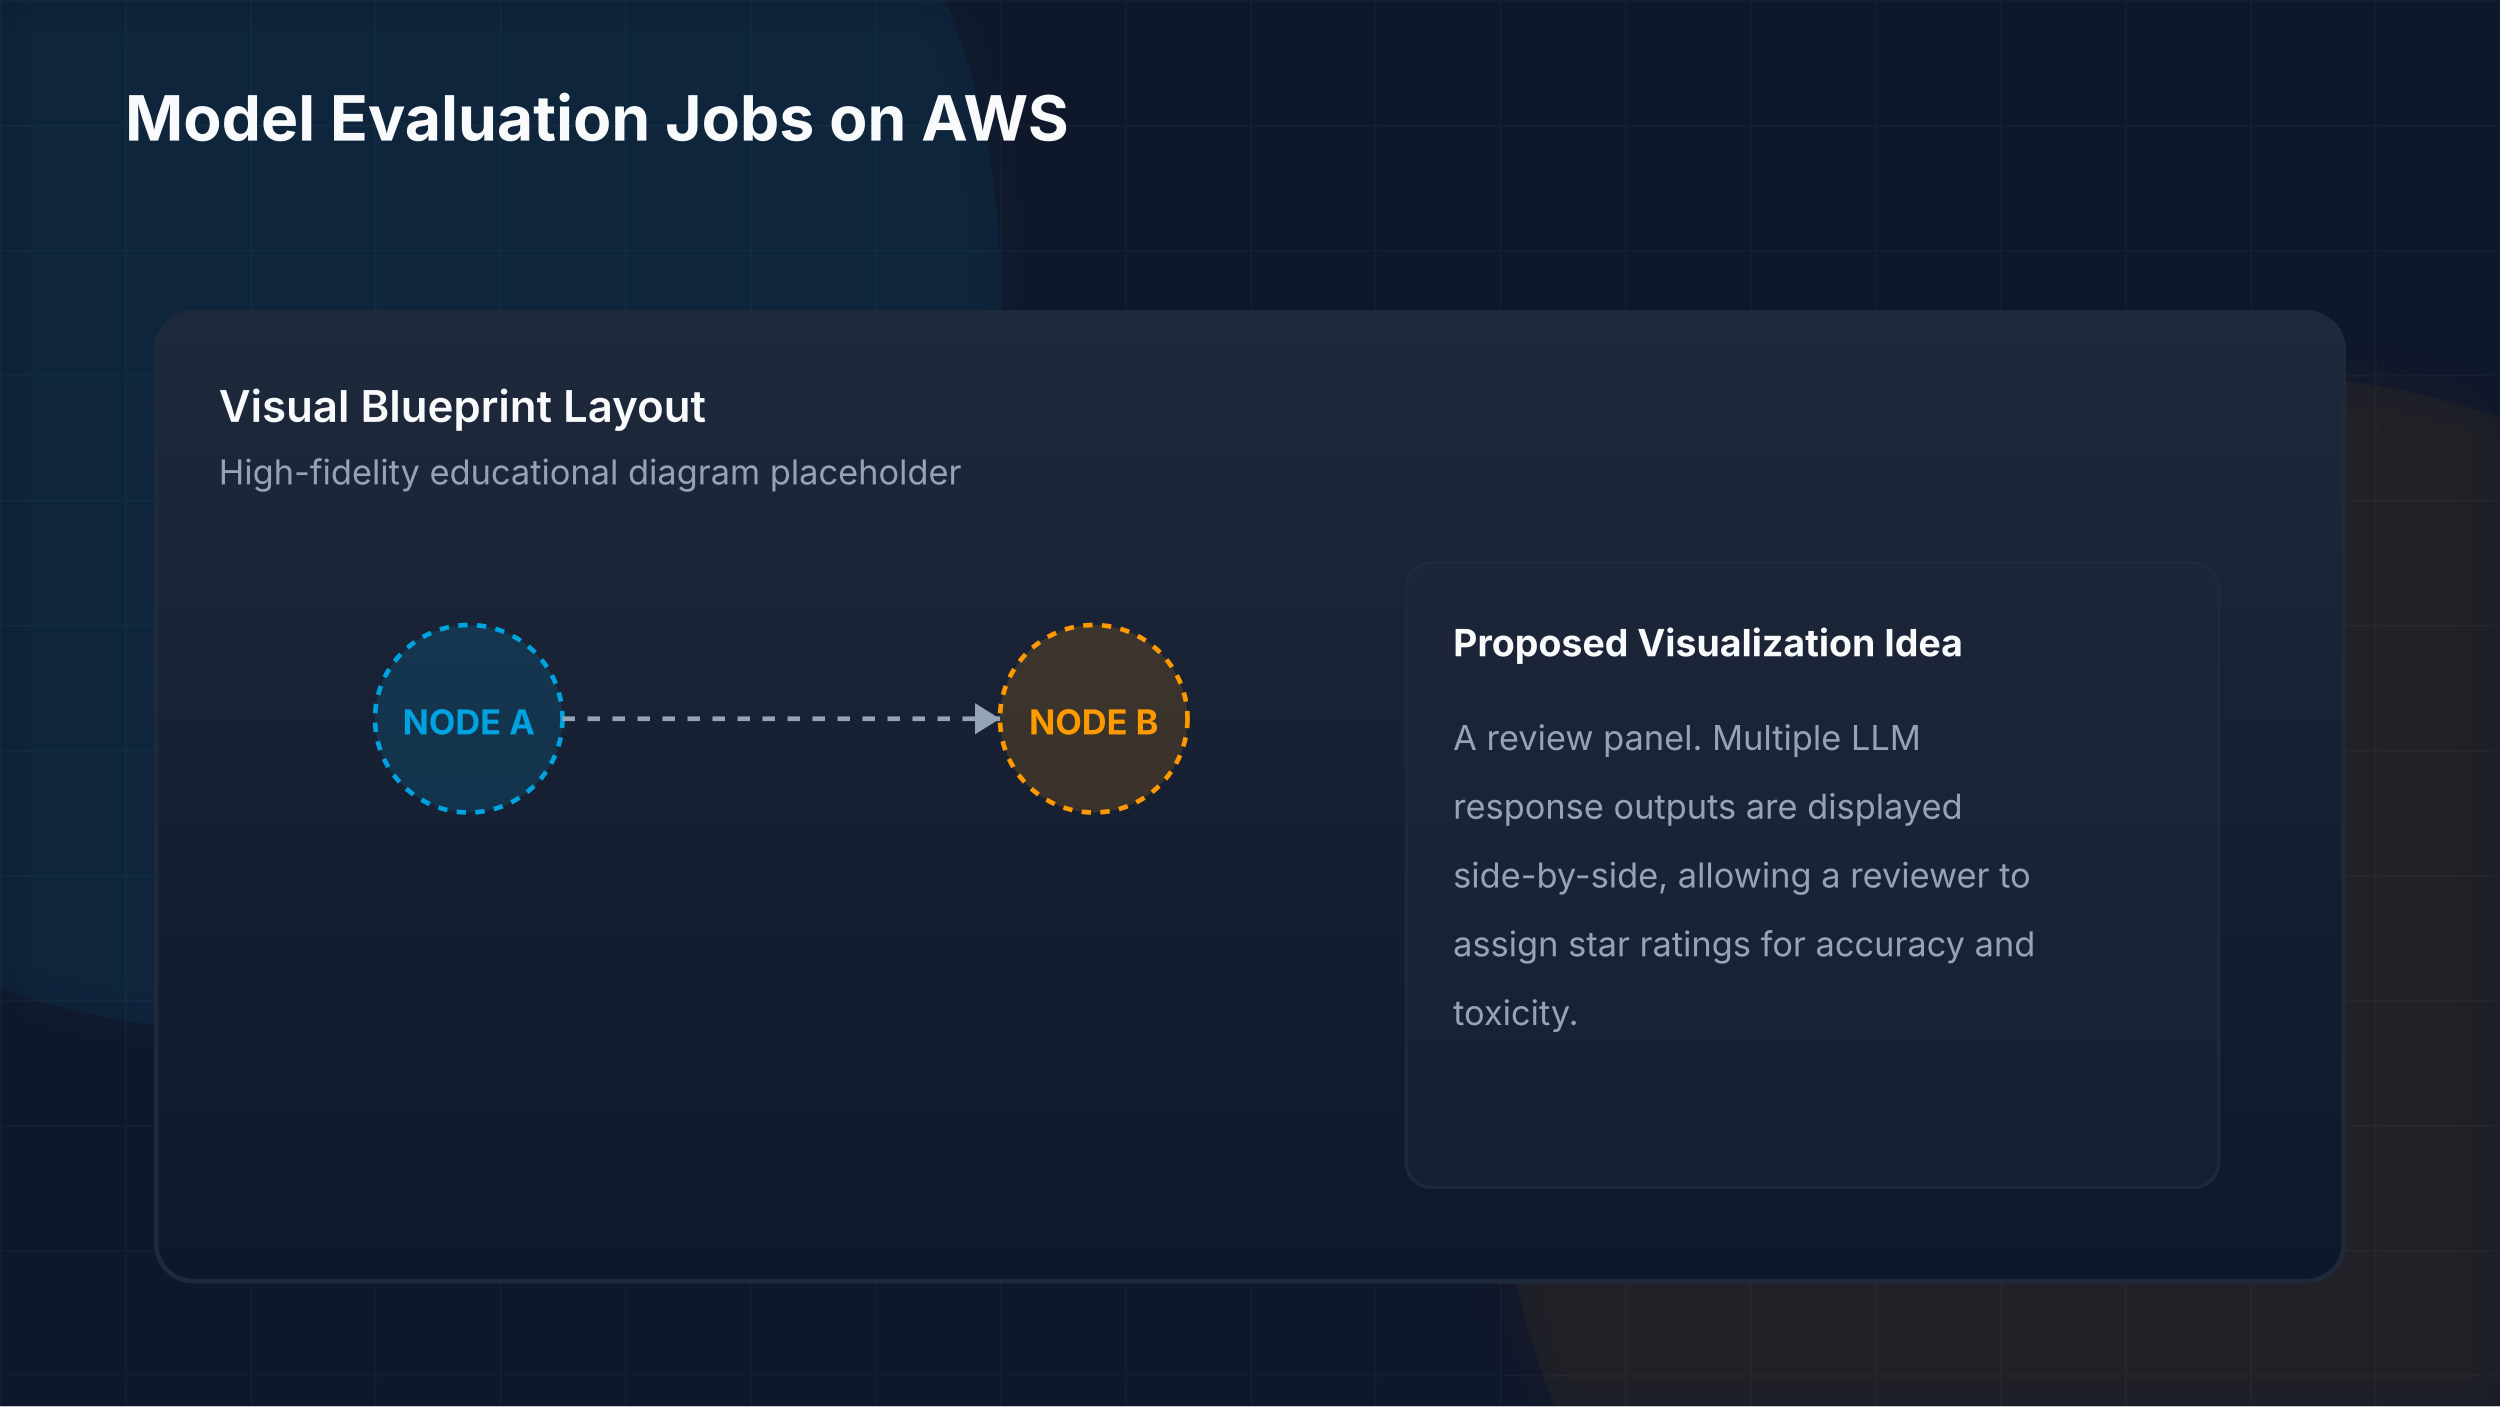
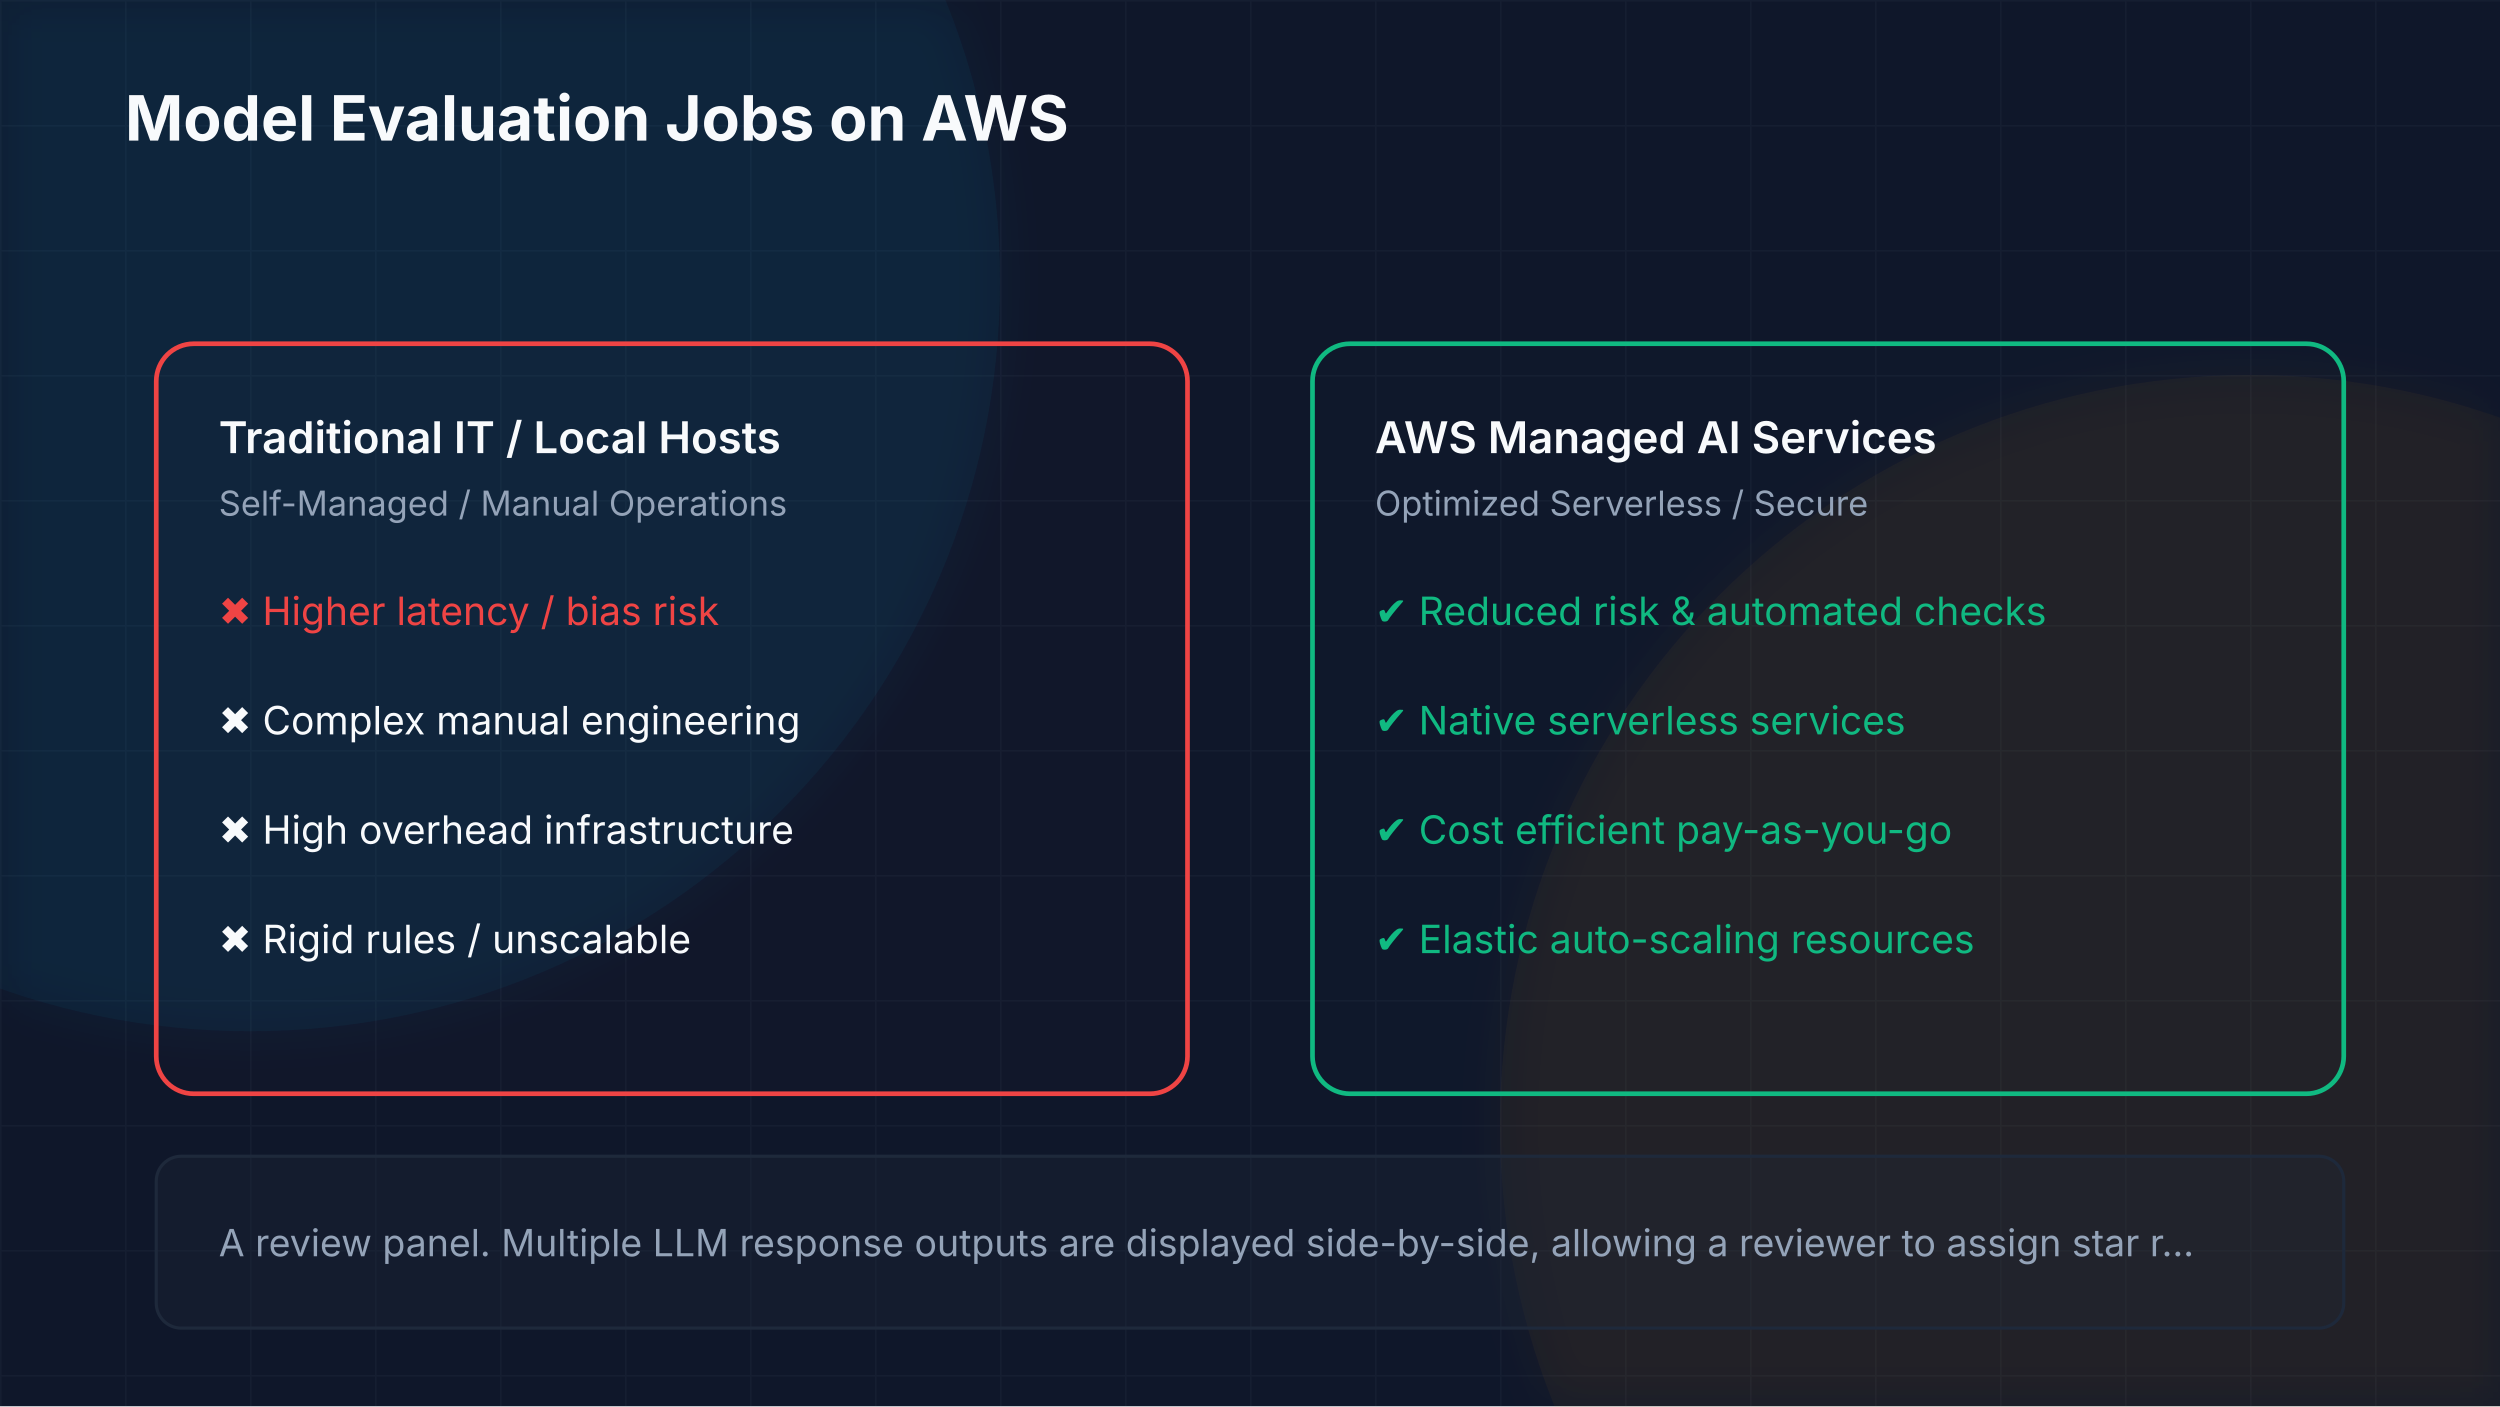
<svg xmlns="http://www.w3.org/2000/svg" viewBox="0 0 800 450" width="100%" height="100%">
  <defs>
    <linearGradient id="aws-orange" x1="0%" y1="0%" x2="100%" y2="100%">
      <stop offset="0%" stop-color="#FF9900" />
      <stop offset="100%" stop-color="#FFC400" />
    </linearGradient>
    <linearGradient id="cloud-blue" x1="0%" y1="0%" x2="100%" y2="100%">
      <stop offset="0%" stop-color="#00A3E0" />
      <stop offset="100%" stop-color="#1D70B8" />
    </linearGradient>
    <linearGradient id="success-green" x1="0%" y1="0%" x2="100%" y2="100%">
      <stop offset="0%" stop-color="#10B981" />
      <stop offset="100%" stop-color="#059669" />
    </linearGradient>
    <linearGradient id="alert-red" x1="0%" y1="0%" x2="100%" y2="100%">
      <stop offset="0%" stop-color="#EF4444" />
      <stop offset="100%" stop-color="#DC2626" />
    </linearGradient>
    <linearGradient id="warning-gold" x1="0%" y1="0%" x2="100%" y2="100%">
      <stop offset="0%" stop-color="#F59E0B" />
      <stop offset="100%" stop-color="#D97706" />
    </linearGradient>
    <linearGradient id="dark-card" x1="0%" y1="0%" x2="0%" y2="100%">
      <stop offset="0%" stop-color="#1E293B" />
      <stop offset="100%" stop-color="#0F172A" />
    </linearGradient>
    <linearGradient id="purple-glow" x1="0%" y1="0%" x2="100%" y2="100%">
      <stop offset="0%" stop-color="#8B5CF6" />
      <stop offset="100%" stop-color="#6D28D9" />
    </linearGradient>
    <filter id="glow-orange" x="-20%" y="-20%" width="140%" height="140%">
      <feGaussianBlur stdDeviation="8" result="blur" />
      <feComposite in="SourceGraphic" in2="blur" operator="over" />
    </filter>
    <filter id="glow-blue" x="-20%" y="-20%" width="140%" height="140%">
      <feGaussianBlur stdDeviation="8" result="blur" />
      <feComposite in="SourceGraphic" in2="blur" operator="over" />
    </filter>
    <pattern id="grid" width="40" height="40" patternUnits="userSpaceOnUse">
      <path d="M 40 0 L 0 0 0 40" fill="none" stroke="rgba(148, 163, 184, 0.05)" stroke-width="1" />
    </pattern>
  </defs>
  <rect width="800" height="450" fill="#0F172A" />
  <rect width="800" height="450" fill="url(#grid)" />
  <circle cx="80.0" cy="90.0" r="240.0" fill="rgba(0, 163, 224, 0.05)" filter="url(#glow-blue)" />
  <circle cx="720.0" cy="360.0" r="240.0" fill="rgba(255, 153, 0, 0.04)" filter="url(#glow-orange)" />
  <text x="40" y="45" font-family="Inter, system-ui, sans-serif" font-size="20" font-weight="700" fill="#F8FAFC">Model Evaluation Jobs on AWS</text>
-   <rect x="50" y="100" width="700" height="310" rx="12" fill="url(#dark-card)" stroke="#1E293B" stroke-width="1.5" />
-   <text x="70" y="135" font-family="Inter, system-ui, sans-serif" font-size="14" font-weight="600" fill="#F8FAFC">Visual Blueprint Layout</text>
-   <text x="70" y="155" font-family="Inter, system-ui, sans-serif" font-size="11" fill="#94A3B8">High-fidelity educational diagram placeholder</text>
-   <g transform="translate(100, 180)">
-     <circle cx="50" cy="50" r="30" fill="rgba(0,163,224,0.15)" stroke="#00A3E0" stroke-dasharray="3,3" stroke-width="1.5" />
-     <text x="50" y="55" font-family="Inter" font-size="11" fill="#00A3E0" font-weight="700" text-anchor="middle">NODE A</text>
-     <circle cx="250" cy="50" r="30" fill="rgba(255,153,0,0.15)" stroke="#FF9900" stroke-dasharray="3,3" stroke-width="1.5" />
-     <text x="250" y="55" font-family="Inter" font-size="11" fill="#FF9900" font-weight="700" text-anchor="middle">NODE B</text>
-     <line x1="80" y1="50" x2="220" y2="50" stroke="#94A3B8" stroke-dasharray="4,4" stroke-width="1.5" />
-     <polygon points="220,50 212,45 212,55" fill="#94A3B8" />
+   <rect x="50" y="110" width="330" height="240" rx="12" fill="rgba(239, 68, 68, 0.01)" stroke="#EF4444" stroke-width="1.5" />
+   <text x="70" y="145" font-family="Inter, system-ui, sans-serif" font-size="14" font-weight="600" fill="#F8FAFC">Traditional IT / Local Hosts</text>
+   <text x="70" y="165" font-family="Inter, system-ui, sans-serif" font-size="11" fill="#94A3B8">Self-Managed / Manual Operations</text>
+   <g transform="translate(70, 180)">
+     <text x="0" y="20" font-family="Inter" font-size="12.5" fill="#EF4444">✖ Higher latency / bias risk</text>
+     <text x="0" y="55" font-family="Inter" font-size="12.5" fill="#F8FAFC">✖ Complex manual engineering</text>
+     <text x="0" y="90" font-family="Inter" font-size="12.5" fill="#F8FAFC">✖ High overhead infrastructure</text>
+     <text x="0" y="125" font-family="Inter" font-size="12.5" fill="#F8FAFC">✖ Rigid rules / unscalable</text>
  </g>
-   <g transform="translate(450, 180)">
-     <rect x="0" y="0" width="260" height="200" rx="8" fill="rgba(30,41,59,0.5)" stroke="#1E293B" stroke-width="1" />
-     <text x="15" y="30" font-family="Inter" font-size="12" font-weight="700" fill="#F8FAFC">Proposed Visualization Idea</text>
-     <text x="15" y="60" font-family="Inter" font-size="11" fill="#94A3B8">A review panel. Multiple LLM</text>
-     <text x="15" y="82" font-family="Inter" font-size="11" fill="#94A3B8">response outputs are displayed</text>
-     <text x="15" y="104" font-family="Inter" font-size="11" fill="#94A3B8">side-by-side, allowing a reviewer to</text>
-     <text x="15" y="126" font-family="Inter" font-size="11" fill="#94A3B8">assign star ratings for accuracy and</text>
-     <text x="15" y="148" font-family="Inter" font-size="11" fill="#94A3B8">toxicity.</text>
+   <rect x="420" y="110" width="330" height="240" rx="12" fill="rgba(16, 185, 129, 0.01)" stroke="#10B981" stroke-width="1.5" />
+   <text x="440" y="145" font-family="Inter, system-ui, sans-serif" font-size="14" font-weight="600" fill="#F8FAFC">AWS Managed AI Services</text>
+   <text x="440" y="165" font-family="Inter, system-ui, sans-serif" font-size="11" fill="#94A3B8">Optimized Serverless / Secure</text>
+   <g transform="translate(440, 180)">
+     <text x="0" y="20" font-family="Inter" font-size="12.5" fill="#10B981">✔ Reduced risk &amp; automated checks</text>
+     <text x="0" y="55" font-family="Inter" font-size="12.5" fill="#10B981">✔ Native serverless services</text>
+     <text x="0" y="90" font-family="Inter" font-size="12.5" fill="#10B981">✔ Cost efficient pay-as-you-go</text>
+     <text x="0" y="125" font-family="Inter" font-size="12.5" fill="#10B981">✔ Elastic auto-scaling resources</text>
  </g>
+   <rect x="50" y="370" width="700" height="55" rx="8" fill="rgba(30,41,59,0.3)" stroke="#1E293B" stroke-width="1" />
+   <text x="70" y="402" font-family="Inter, sans-serif" font-size="12" fill="#94A3B8">A review panel. Multiple LLM response outputs are displayed side-by-side, allowing a reviewer to assign star r...</text>
</svg>
